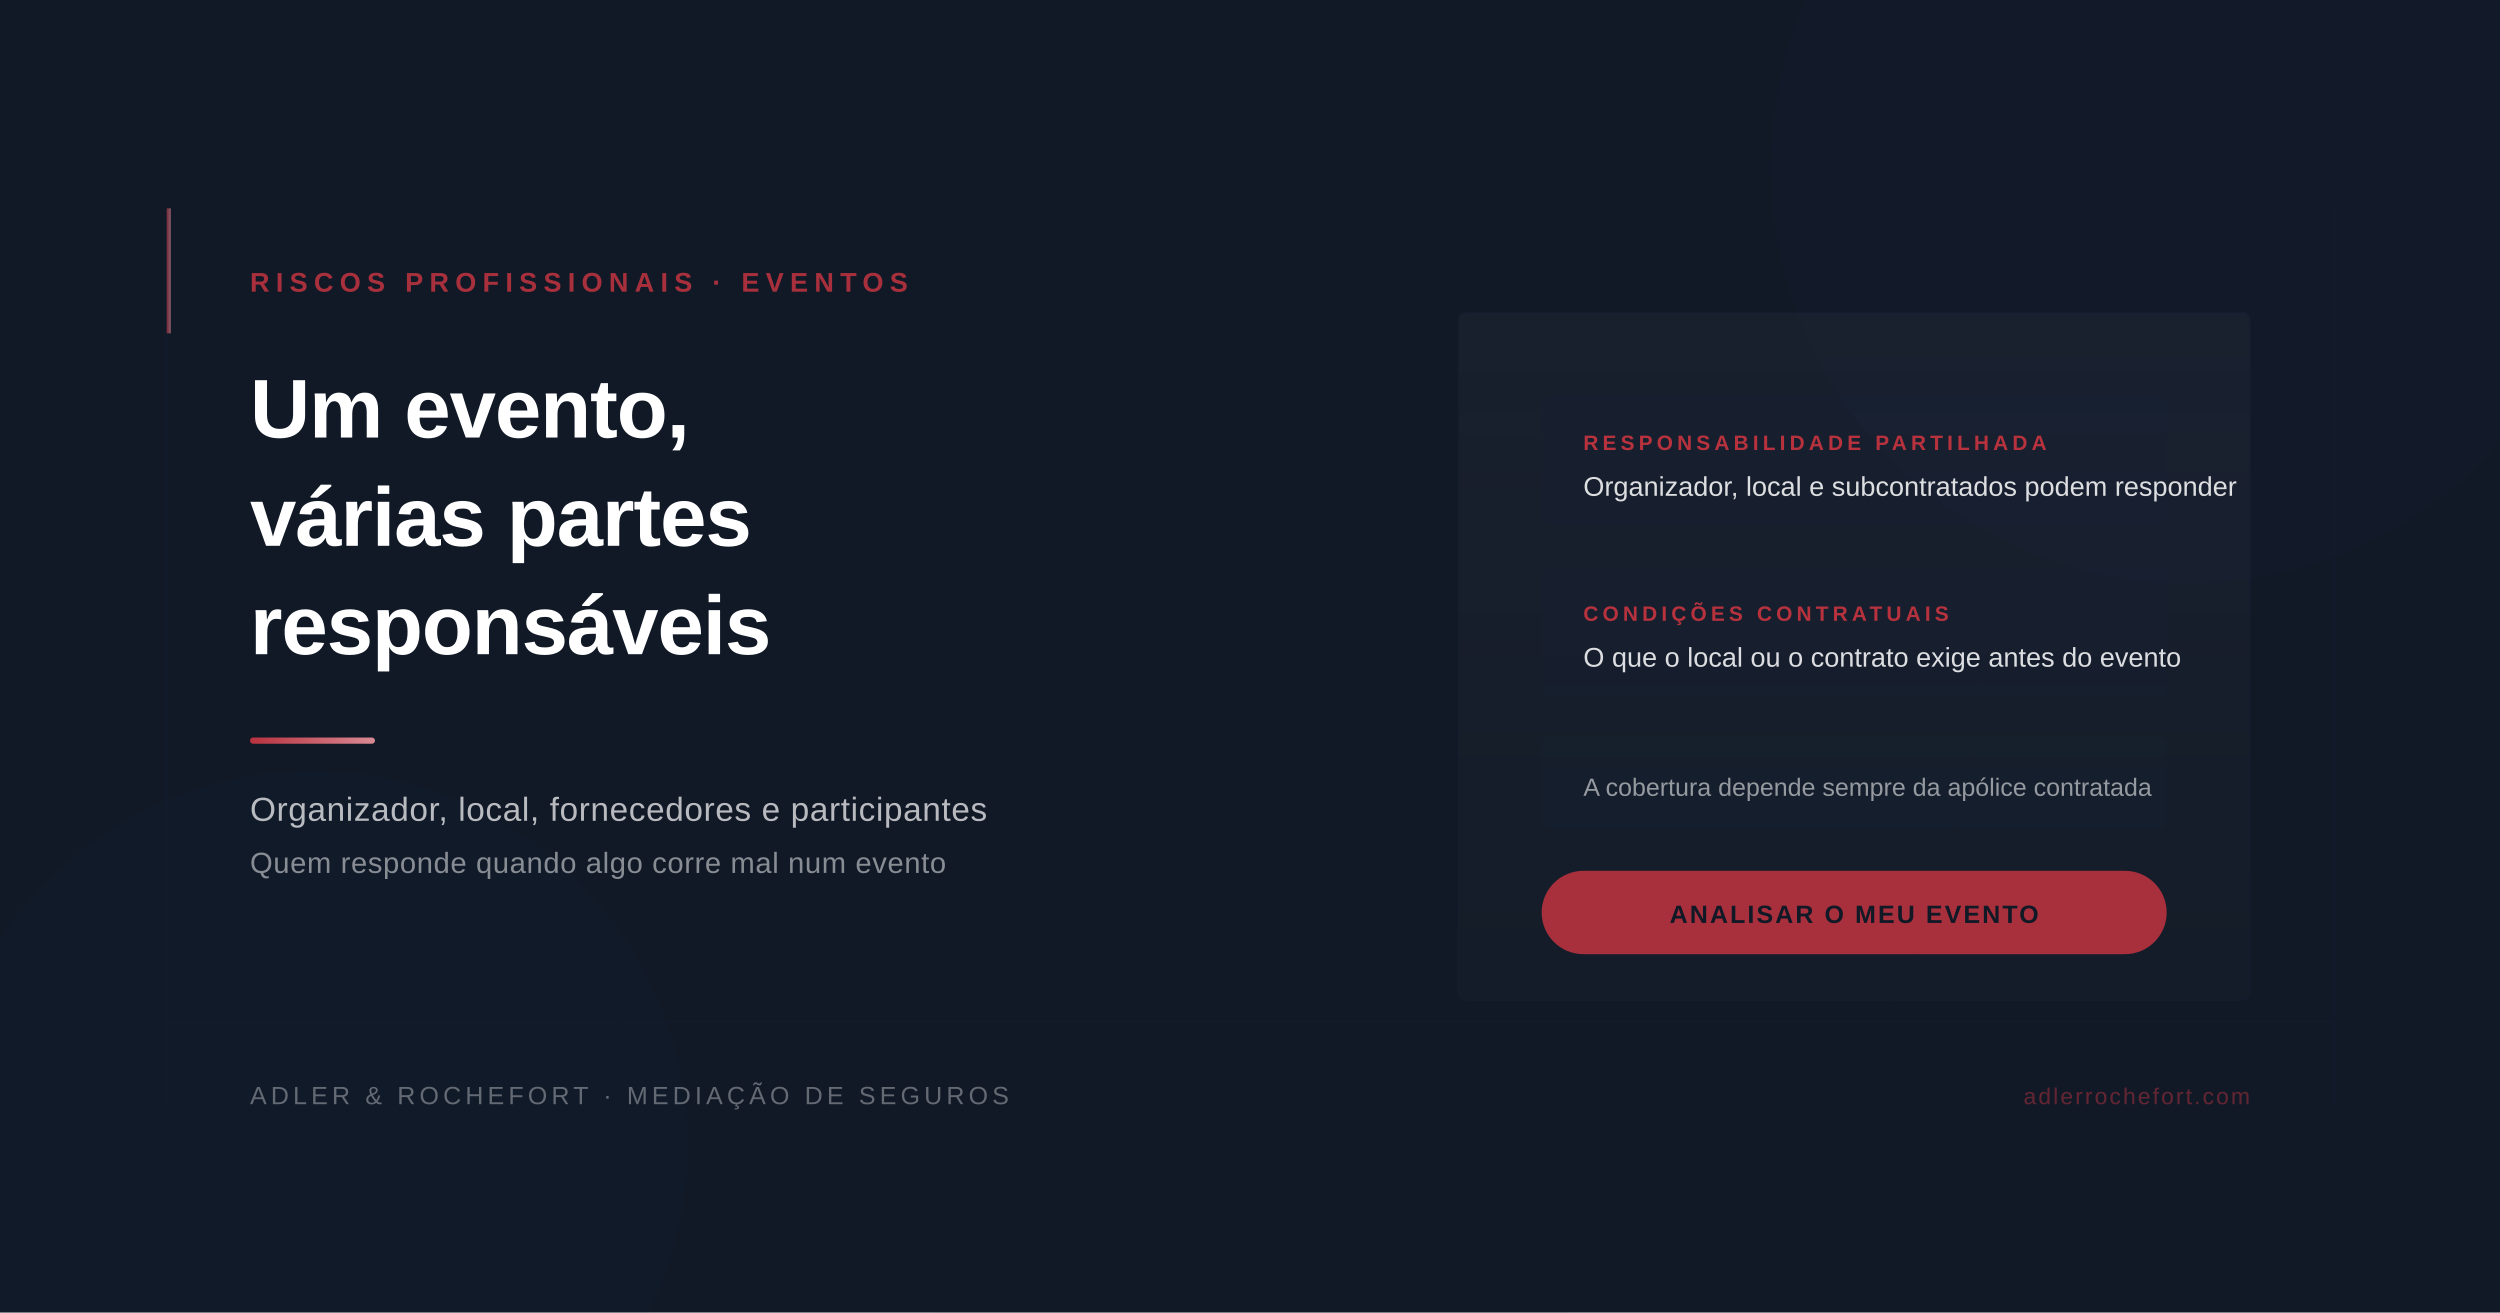
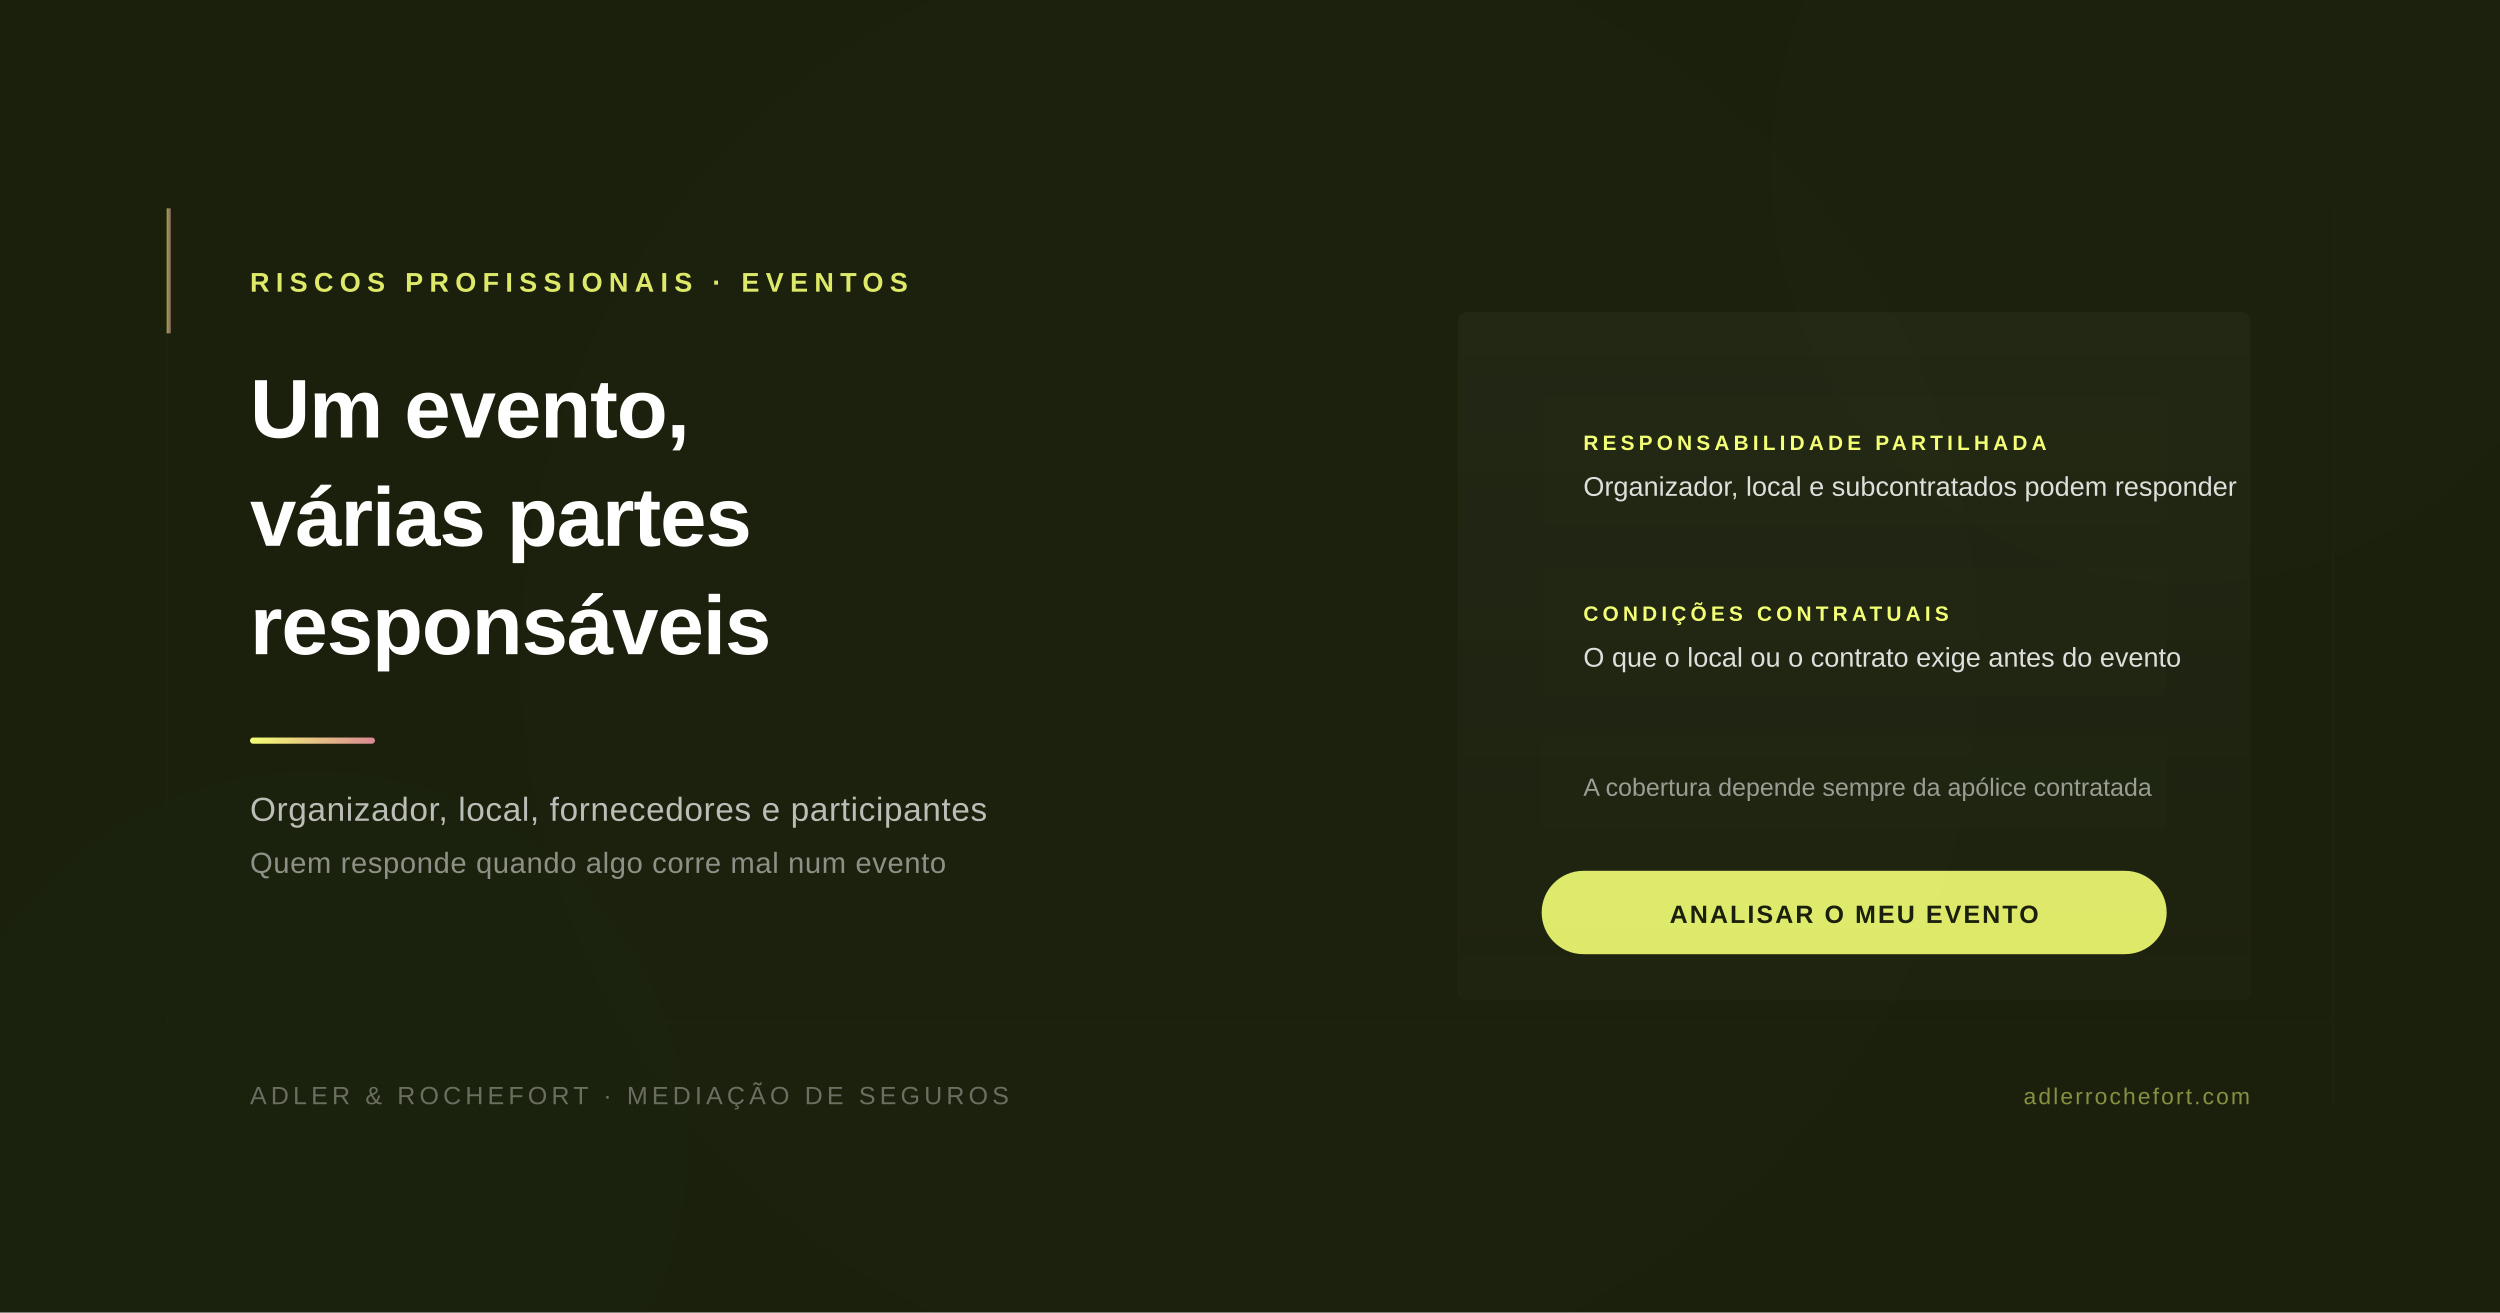
<svg xmlns="http://www.w3.org/2000/svg" viewBox="0 0 1200 630" width="1200" height="630">
  <defs>
    <linearGradient id="bg" x1="0%" y1="0%" x2="100%" y2="100%">
-       <stop offset="0%" style="stop-color:#111927;stop-opacity:1" />
-       <stop offset="100%" style="stop-color:#111927;stop-opacity:1" />
+       <stop offset="0%" style="stop-color:#1A200C;stop-opacity:1" />
+       <stop offset="100%" style="stop-color:#1A200C;stop-opacity:1" />
    </linearGradient>
    <linearGradient id="accent" x1="0%" y1="0%" x2="100%" y2="0%">
-       <stop offset="0%" style="stop-color:#B8323E;stop-opacity:1" />
+       <stop offset="0%" style="stop-color:#F3FF74;stop-opacity:1" />
      <stop offset="100%" style="stop-color:#D98A94;stop-opacity:1" />
    </linearGradient>
    <linearGradient id="cardBg" x1="0%" y1="0%" x2="0%" y2="100%">
      <stop offset="0%" style="stop-color:#F5F1E8;stop-opacity:0.08" />
      <stop offset="100%" style="stop-color:#F5F1E8;stop-opacity:0.03" />
    </linearGradient>
  </defs>
  <rect width="1200" height="630" fill="url(#bg)" />
-   <circle cx="1050" cy="80" r="200" fill="#17243D" opacity="0.08" />
-   <circle cx="150" cy="550" r="180" fill="#17243D" opacity="0.06" />
-   <circle cx="600" cy="315" r="350" fill="#17243D" opacity="0.04" />
-   <line x1="80" y1="100" x2="80" y2="530" stroke="#17243D" stroke-width="1" opacity="0.15" />
-   <line x1="1120" y1="100" x2="1120" y2="530" stroke="#17243D" stroke-width="1" opacity="0.15" />
+   <circle cx="1050" cy="80" r="200" fill="#283113" opacity="0.08" />
+   <circle cx="150" cy="550" r="180" fill="#283113" opacity="0.06" />
+   <circle cx="600" cy="315" r="350" fill="#283113" opacity="0.04" />
+   <line x1="80" y1="100" x2="80" y2="530" stroke="#283113" stroke-width="1" opacity="0.15" />
+   <line x1="1120" y1="100" x2="1120" y2="530" stroke="#283113" stroke-width="1" opacity="0.15" />
  <rect x="80" y="100" width="2" height="60" fill="url(#accent)" opacity="0.6" />
-   <text x="120" y="140" font-family="'Montserrat', 'Segoe UI', Arial, sans-serif" font-size="13" font-weight="700" letter-spacing="3" fill="#B8323E" opacity="0.9">RISCOS PROFISSIONAIS · EVENTOS</text>
+   <text x="120" y="140" font-family="'Montserrat', 'Segoe UI', Arial, sans-serif" font-size="13" font-weight="700" letter-spacing="3" fill="#F3FF74" opacity="0.9">RISCOS PROFISSIONAIS · EVENTOS</text>
  <text x="120" y="210" font-family="'Montserrat', 'Segoe UI', Arial, sans-serif" font-size="40" font-weight="700" fill="#FFFFFF" letter-spacing="-0.5">
    <tspan x="120" dy="0">Um evento,</tspan>
    <tspan x="120" dy="52">várias partes</tspan>
    <tspan x="120" dy="52">responsáveis</tspan>
  </text>
  <rect x="120" y="354" width="60" height="3" fill="url(#accent)" rx="1.5" />
  <text x="120" y="394" font-family="'Montserrat', 'Segoe UI', Arial, sans-serif" font-size="16" fill="#FFFFFF" opacity="0.7" letter-spacing="0.3">
    <tspan x="120" dy="0">Organizador, local, fornecedores e participantes</tspan>
  </text>
  <text x="120" y="419" font-family="'Montserrat', 'Segoe UI', Arial, sans-serif" font-size="14" fill="#FFFFFF" opacity="0.5" letter-spacing="0.3">
    <tspan x="120" dy="0">Quem responde quando algo corre mal num evento</tspan>
  </text>
  <g transform="translate(700, 150)">
-     <rect x="0" y="0" width="380" height="330" rx="4" fill="url(#cardBg)" stroke="#17243D" stroke-width="0.5" opacity="0.4" />
+     <rect x="0" y="0" width="380" height="330" rx="4" fill="url(#cardBg)" stroke="#283113" stroke-width="0.5" opacity="0.4" />
    <g transform="translate(40, 40)">
-       <rect width="300" height="62" rx="3" fill="#17243D" opacity="0.15" />
-       <text x="20" y="26" font-family="'Montserrat', 'Segoe UI', Arial, sans-serif" font-size="10" font-weight="600" fill="#B8323E" letter-spacing="2">RESPONSABILIDADE PARTILHADA</text>
+       <rect width="300" height="62" rx="3" fill="#283113" opacity="0.15" />
+       <text x="20" y="26" font-family="'Montserrat', 'Segoe UI', Arial, sans-serif" font-size="10" font-weight="600" fill="#F3FF74" letter-spacing="2">RESPONSABILIDADE PARTILHADA</text>
      <text x="20" y="48" font-family="'Montserrat', 'Segoe UI', Arial, sans-serif" font-size="13" font-weight="500" fill="#FFFFFF" opacity="0.85">Organizador, local e subcontratados podem responder</text>
    </g>
    <g transform="translate(40, 122)">
-       <rect width="300" height="62" rx="3" fill="#17243D" opacity="0.15" />
-       <text x="20" y="26" font-family="'Montserrat', 'Segoe UI', Arial, sans-serif" font-size="10" font-weight="600" fill="#B8323E" letter-spacing="2">CONDIÇÕES CONTRATUAIS</text>
+       <rect width="300" height="62" rx="3" fill="#283113" opacity="0.15" />
+       <text x="20" y="26" font-family="'Montserrat', 'Segoe UI', Arial, sans-serif" font-size="10" font-weight="600" fill="#F3FF74" letter-spacing="2">CONDIÇÕES CONTRATUAIS</text>
      <text x="20" y="48" font-family="'Montserrat', 'Segoe UI', Arial, sans-serif" font-size="13" font-weight="500" fill="#FFFFFF" opacity="0.85">O que o local ou o contrato exige antes do evento</text>
    </g>
    <g transform="translate(40, 204)">
-       <rect width="300" height="44" rx="3" fill="#17243D" opacity="0.10" />
+       <rect width="300" height="44" rx="3" fill="#283113" opacity="0.10" />
      <text x="20" y="28" font-family="'Montserrat', 'Segoe UI', Arial, sans-serif" font-size="12" font-weight="400" fill="#FFFFFF" opacity="0.55">A cobertura depende sempre da apólice contratada</text>
    </g>
    <g transform="translate(40, 268)">
-       <rect width="300" height="40" rx="20" fill="#B8323E" opacity="0.9" />
-       <text x="150" y="25" font-family="'Montserrat', 'Segoe UI', Arial, sans-serif" font-size="12" font-weight="700" fill="#111927" text-anchor="middle" letter-spacing="1">ANALISAR O MEU EVENTO</text>
+       <rect width="300" height="40" rx="20" fill="#F3FF74" opacity="0.9" />
+       <text x="150" y="25" font-family="'Montserrat', 'Segoe UI', Arial, sans-serif" font-size="12" font-weight="700" fill="#1A200C" text-anchor="middle" letter-spacing="1">ANALISAR O MEU EVENTO</text>
    </g>
  </g>
-   <rect x="80" y="490" width="1040" height="1" fill="#17243D" opacity="0.15" />
+   <rect x="80" y="490" width="1040" height="1" fill="#283113" opacity="0.15" />
  <text x="120" y="530" font-family="'Montserrat', 'Segoe UI', Arial, sans-serif" font-size="12" fill="#FFFFFF" opacity="0.35" letter-spacing="2">ADLER &amp; ROCHEFORT · MEDIAÇÃO DE SEGUROS</text>
-   <text x="1080" y="530" font-family="'Montserrat', 'Segoe UI', Arial, sans-serif" font-size="11" fill="#B8323E" opacity="0.5" letter-spacing="1" text-anchor="end">adlerrochefort.com</text>
+   <text x="1080" y="530" font-family="'Montserrat', 'Segoe UI', Arial, sans-serif" font-size="11" fill="#F3FF74" opacity="0.5" letter-spacing="1" text-anchor="end">adlerrochefort.com</text>
</svg>
